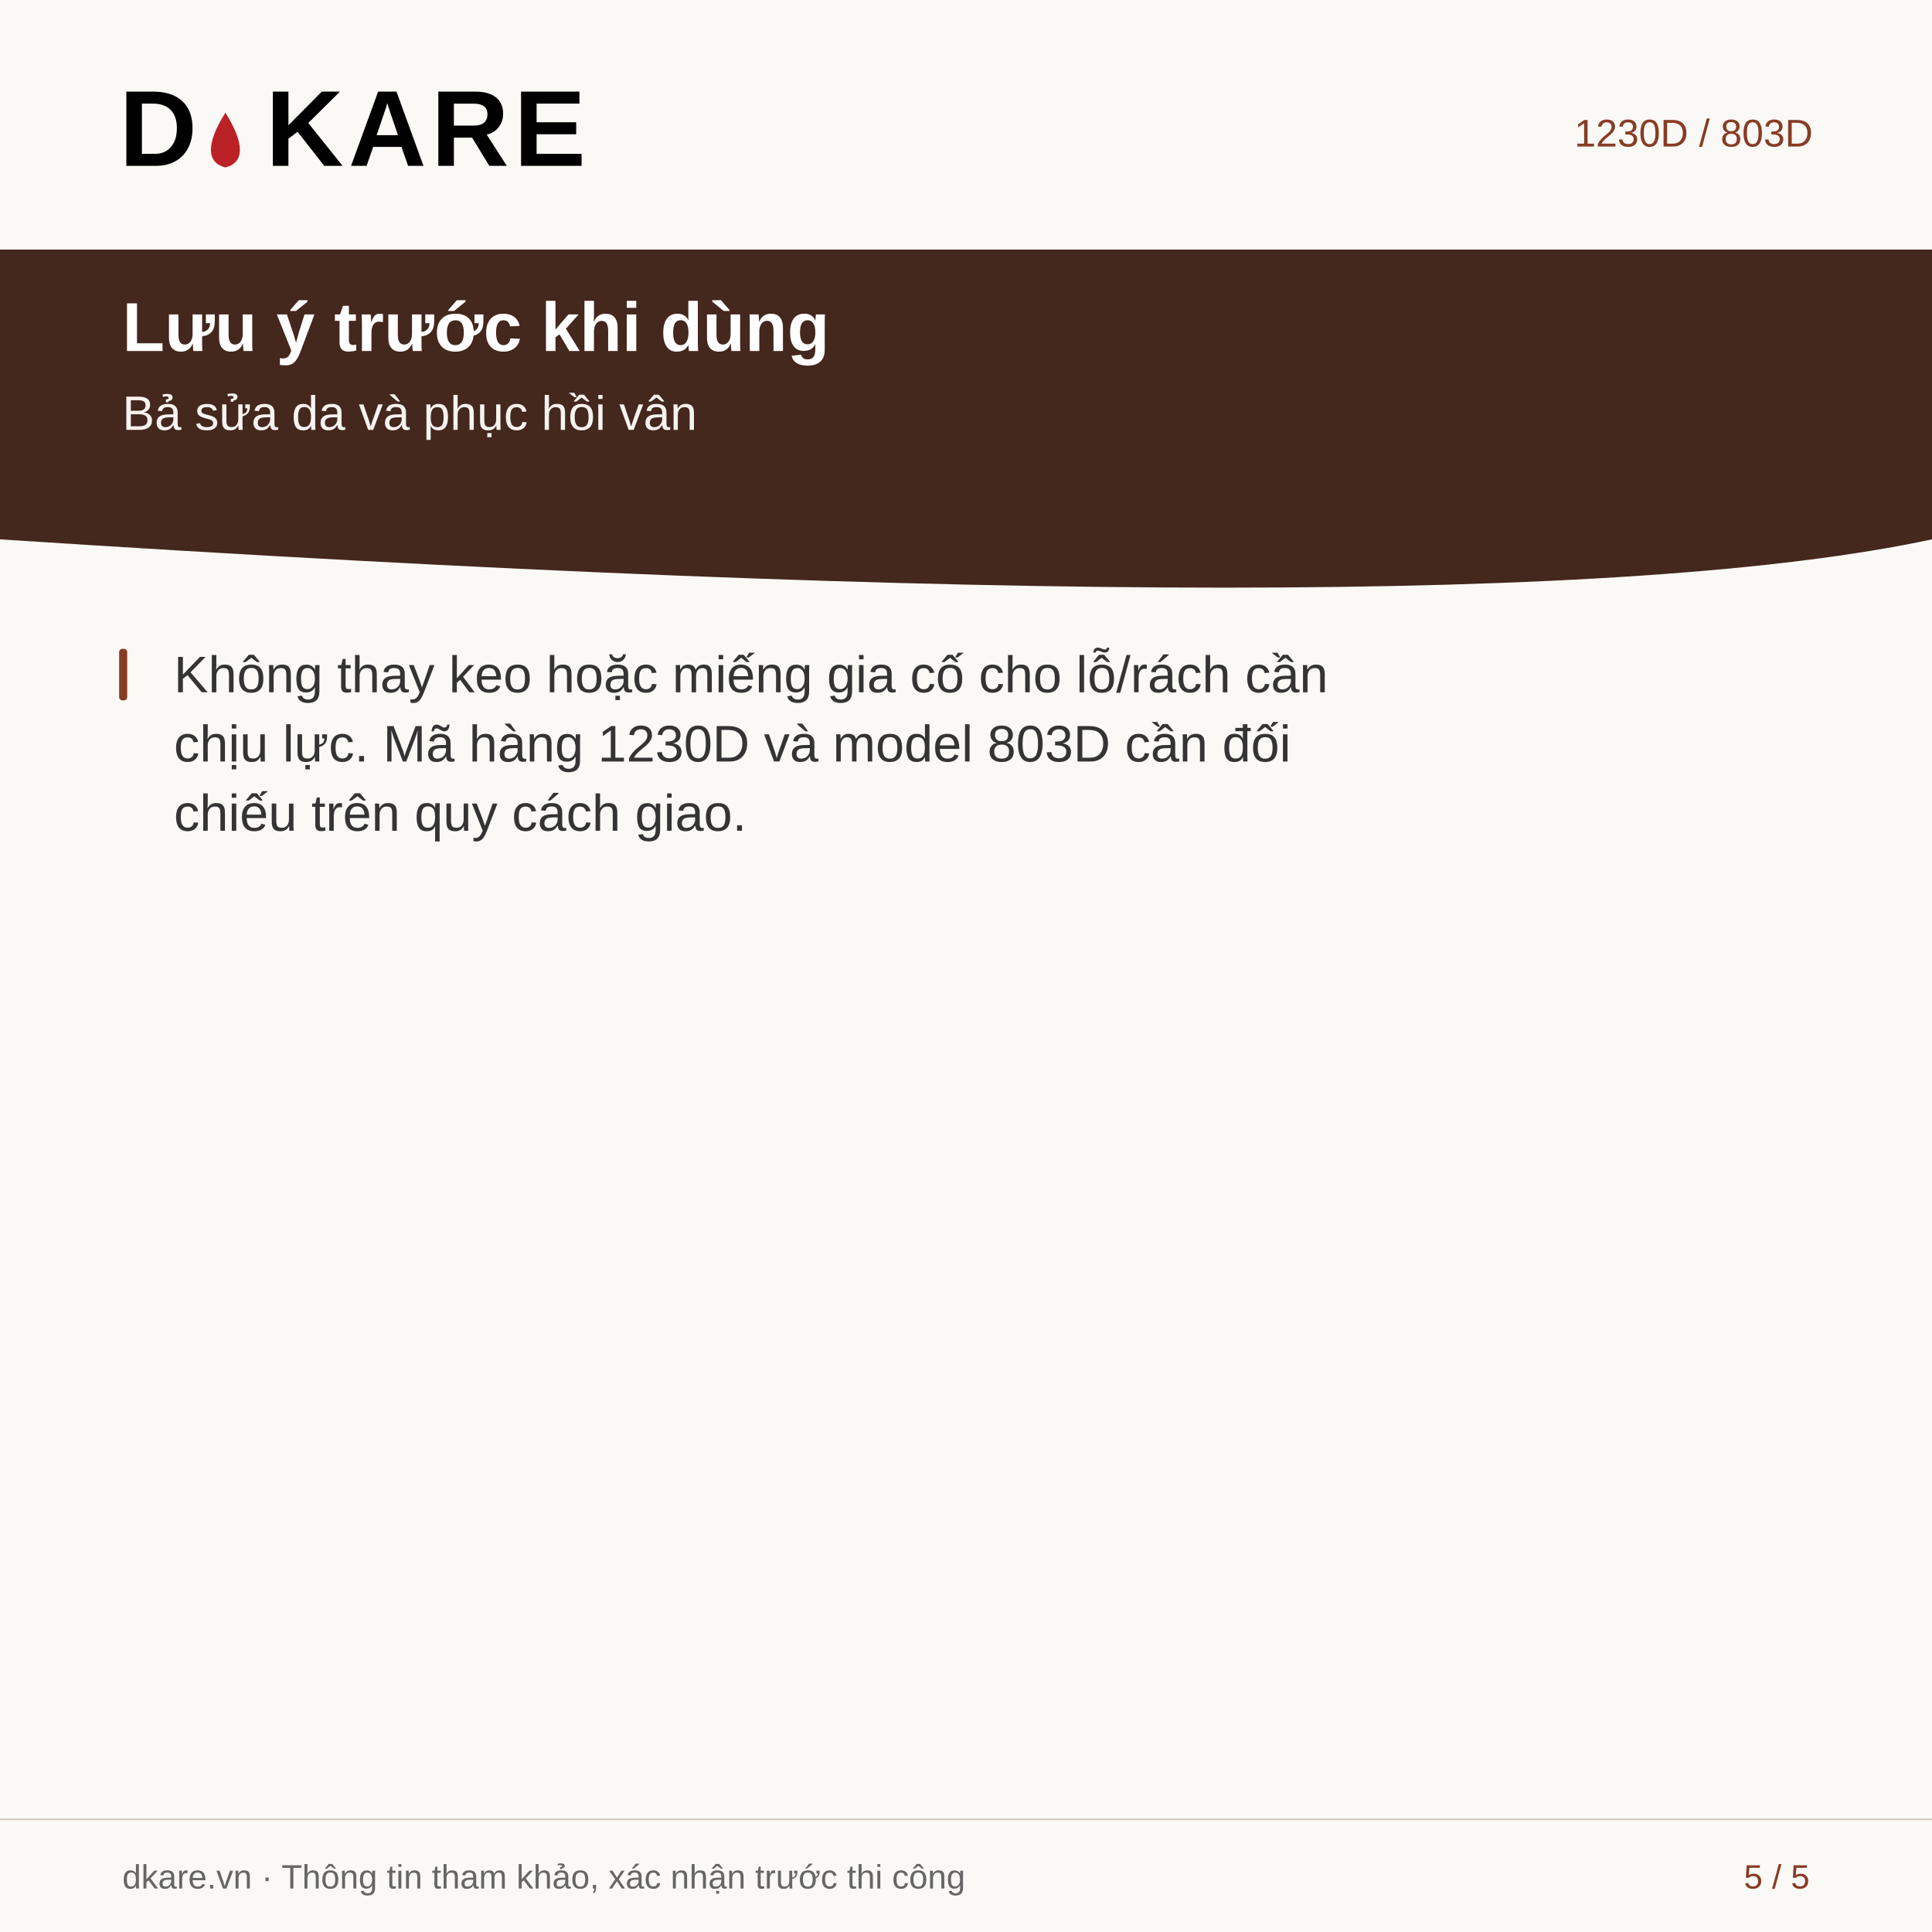
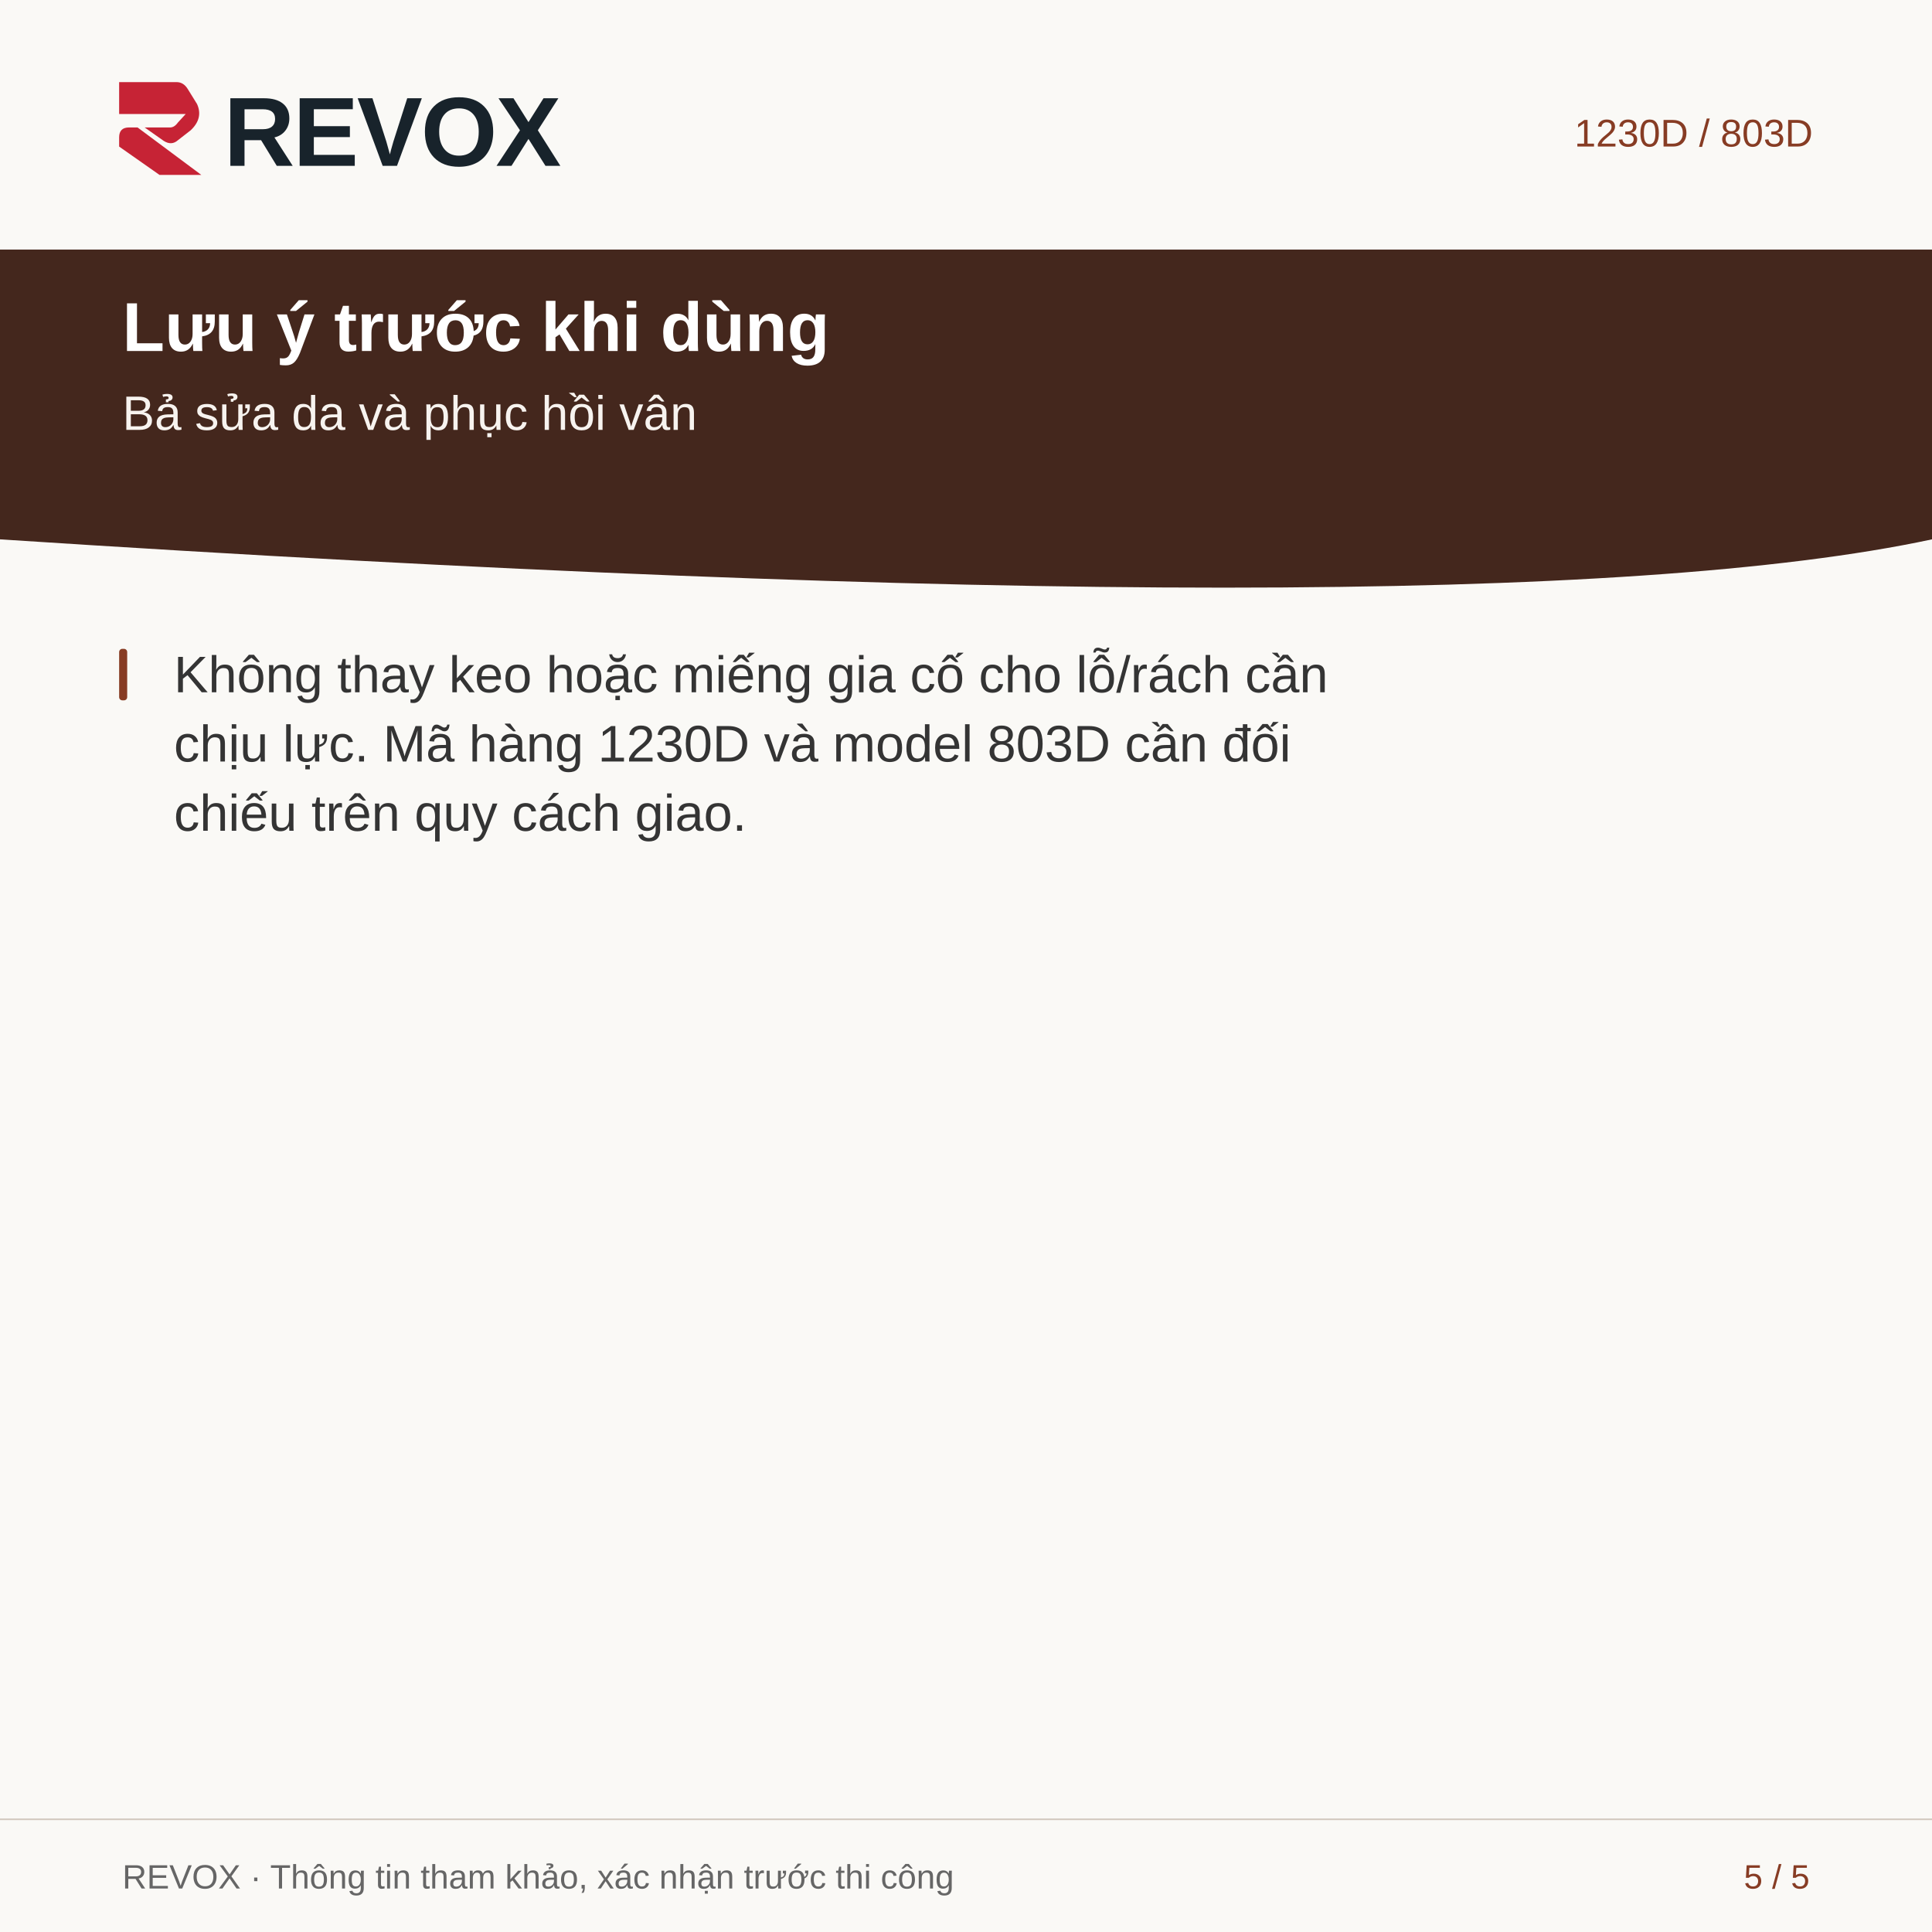
<svg xmlns="http://www.w3.org/2000/svg" width="1200" height="1200" viewBox="0 0 1200 1200" role="img" aria-labelledby="title desc">
  <rect width="1200" height="1200" fill="#faf9f6" />
  <g font-family="Arial,Helvetica,sans-serif">
-     <text x="74" y="103" font-size="67" font-weight="800">D</text>
-     <path d="M140 70 C128 89 128 101 140 104 C152 101 152 89 140 70" fill="#bb2227" />
-     <text x="165" y="103" font-size="67" font-weight="800" letter-spacing="3">KARE</text>
+     <g transform="translate(74 51) scale(.44)">
+       <path fill="#c62335" d="M0 0H81Q91 0 97 10L110 31Q119 51 101 68L83 82Q74 90 63 83L36 64H72Q78 64 83 57L94 45H0Z M0 78Q0 64 14 64H26L116 131H57L0 91Z" />
+     </g>
+     <text x="139" y="103" font-size="61" font-weight="800" fill="#18232b" letter-spacing="-1">REVOX</text>
    <text x="1126" y="91" text-anchor="end" fill="#873c24" font-size="24">1230D / 803D</text>
    <path d="M0 155 H1200 V335 Q920 395 0 335 Z" fill="#44271d" />
    <text x="76" y="267" font-size="30" fill="#f7f3ef">Bả sửa da và phục hồi vân</text>
    <text x="76" y="218" fill="#fff" font-size="43" font-weight="700">Lưu ý trước khi dùng</text>
    <rect x="74" y="403" width="5" height="32" rx="2" fill="#873c24" />
    <text x="108" y="430" font-size="32" fill="#343434">Không thay keo hoặc miếng gia cố cho lỗ/rách cần</text>
    <text x="108" y="473" font-size="32" fill="#343434">chịu lực. Mã hàng 1230D và model 803D cần đối</text>
    <text x="108" y="516" font-size="32" fill="#343434">chiếu trên quy cách giao.</text>
    <path d="M0 1130 H1200" stroke="#d3c9bf" />
-     <text x="76" y="1173" font-size="21" fill="#666">dkare.vn · Thông tin tham khảo, xác nhận trước thi công</text>
+     <text x="76" y="1173" font-size="21" fill="#666">REVOX · Thông tin tham khảo, xác nhận trước thi công</text>
    <text x="1124" y="1173" font-size="21" fill="#873c24" text-anchor="end">5 / 5</text>
  </g>
</svg>
